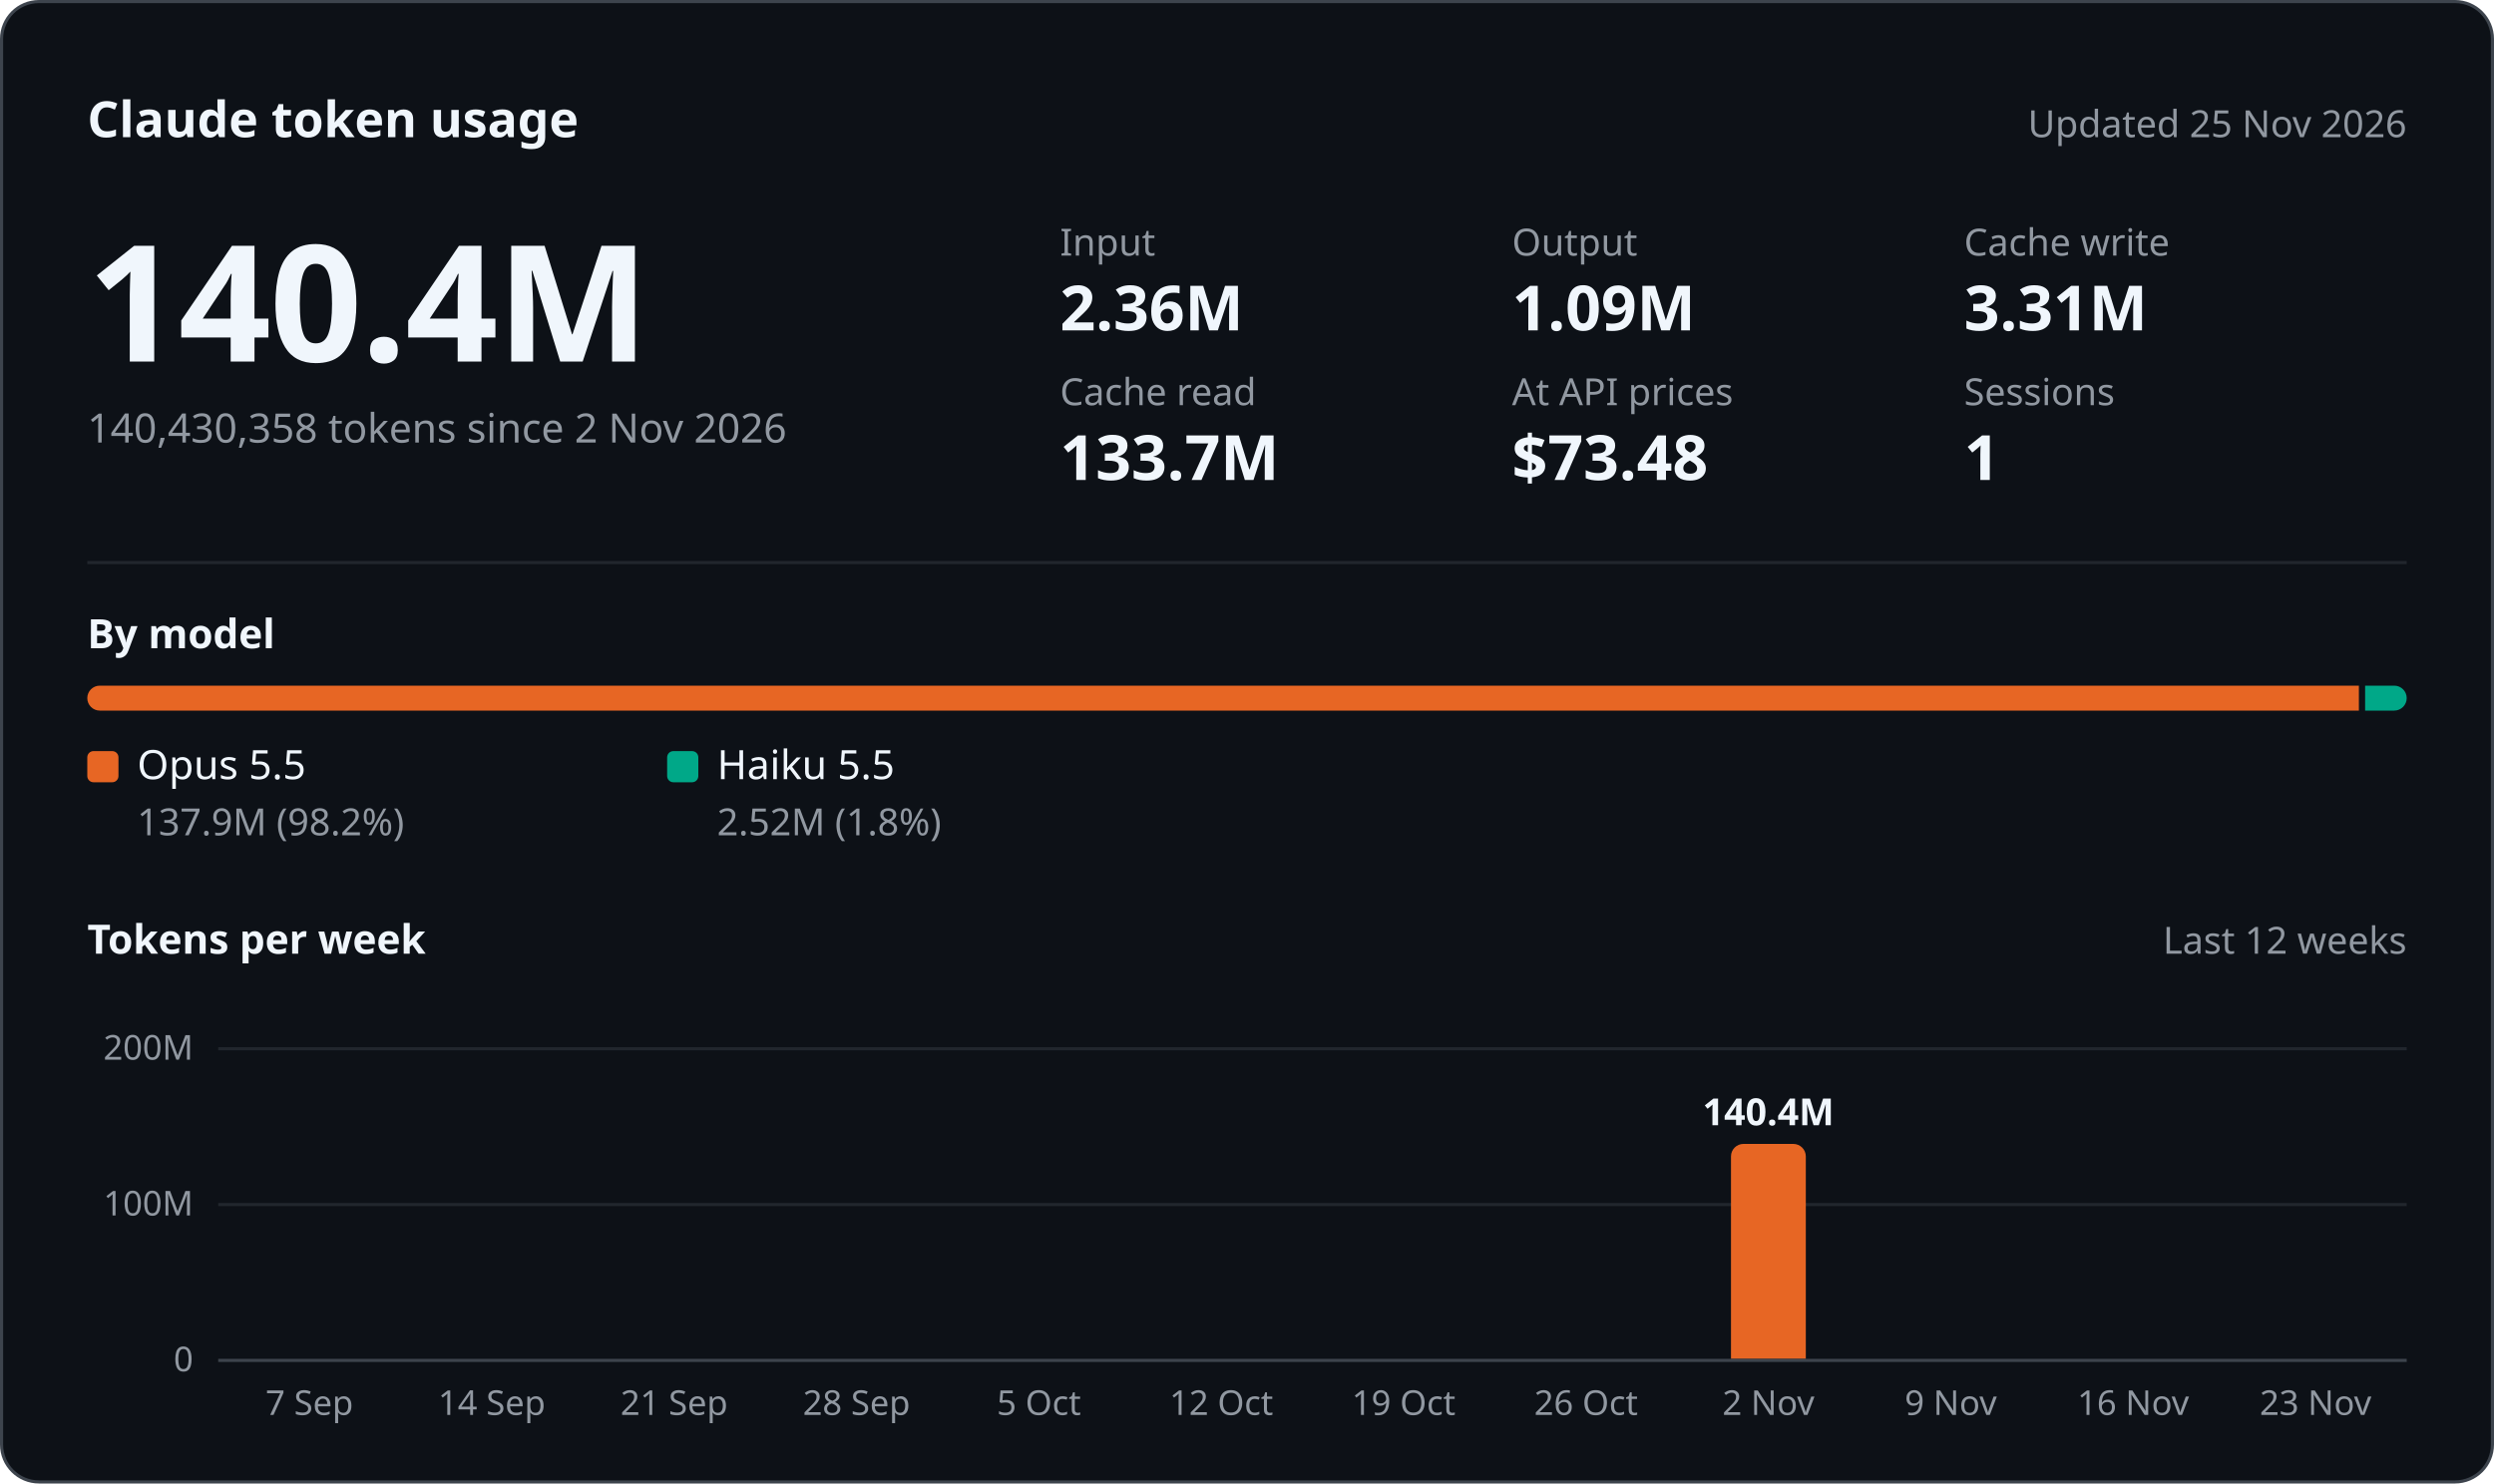
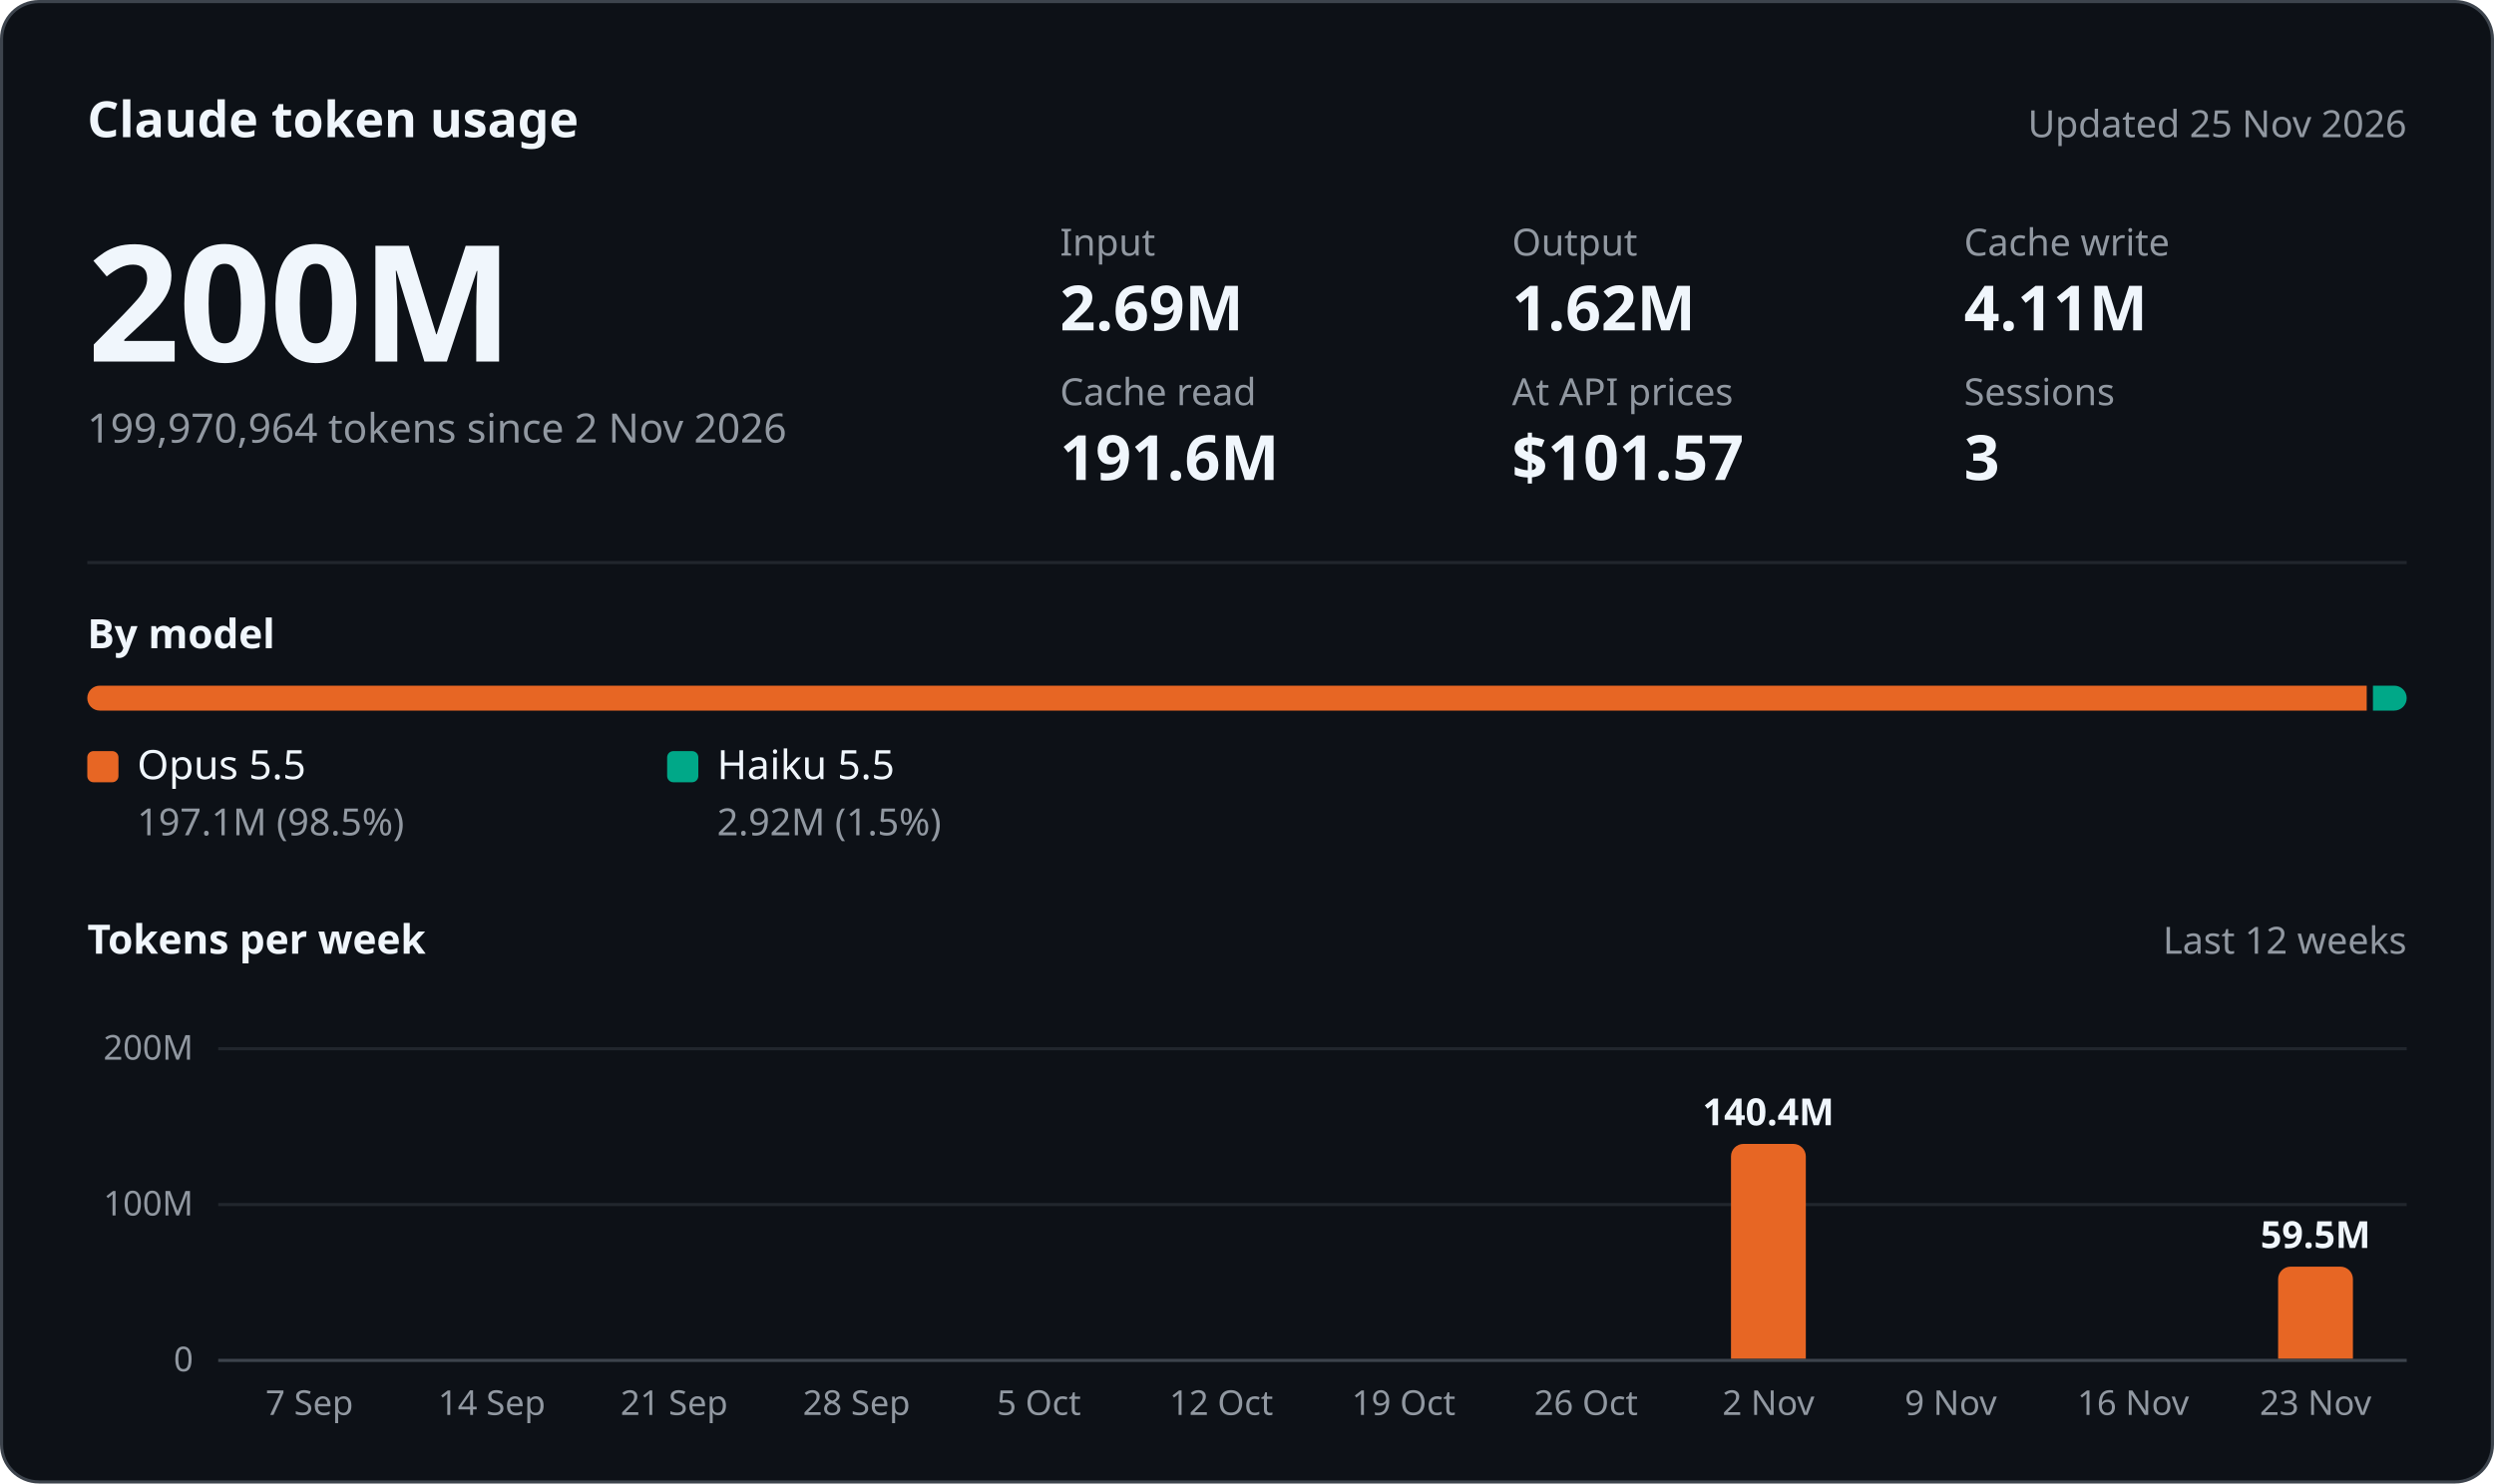
<svg xmlns="http://www.w3.org/2000/svg" width="800" height="476" viewBox="0 0 800 476" role="img" aria-labelledby="title desc">
  <style>
text{font-family:-apple-system,BlinkMacSystemFont,"Segoe UI","Noto Sans",Helvetica,Arial,sans-serif}
.t{fill:#f0f6fc}.m{fill:#9198a1}.n{font-variant-numeric:tabular-nums}
</style>
  <rect x="0.5" y="0.5" width="799" height="475" rx="12" fill="#0d1117" stroke="#3d444d" />
  <text x="28" y="44" class="t" font-size="16" font-weight="600">Claude token usage</text>
  <text x="772" y="44" class="m" font-size="12" text-anchor="end">Updated 25 Nov 2026</text>
-   <text x="28" y="116" class="t" font-size="52" font-weight="600" letter-spacing="-0.5">140.4M</text>
-   <text x="28" y="142" class="m" font-size="13">140,430,358 tokens since 2 Nov 2026</text>
+   <text x="28" y="116" class="t" font-size="52" font-weight="600" letter-spacing="-0.5">200M</text>
+   <text x="28" y="142" class="m" font-size="13">199,970,964 tokens since 2 Nov 2026</text>
  <text x="340" y="82" class="m" font-size="12">Input</text>
-   <text x="340" y="106" class="t" font-size="20" font-weight="600">2.36M</text>
+   <text x="340" y="106" class="t" font-size="20" font-weight="600">2.69M</text>
  <text x="485" y="82" class="m" font-size="12">Output</text>
-   <text x="485" y="106" class="t" font-size="20" font-weight="600">1.09M</text>
+   <text x="485" y="106" class="t" font-size="20" font-weight="600">1.62M</text>
  <text x="630" y="82" class="m" font-size="12">Cache write</text>
-   <text x="630" y="106" class="t" font-size="20" font-weight="600">3.31M</text>
+   <text x="630" y="106" class="t" font-size="20" font-weight="600">4.11M</text>
  <text x="340" y="130" class="m" font-size="12">Cache read</text>
-   <text x="340" y="154" class="t" font-size="20" font-weight="600">133.7M</text>
+   <text x="340" y="154" class="t" font-size="20" font-weight="600">191.6M</text>
  <text x="485" y="130" class="m" font-size="12">At API prices</text>
-   <text x="485" y="154" class="t" font-size="20" font-weight="600">$73.48</text>
+   <text x="485" y="154" class="t" font-size="20" font-weight="600">$101.57</text>
  <text x="630" y="130" class="m" font-size="12">Sessions</text>
-   <text x="630" y="154" class="t" font-size="20" font-weight="600">1</text>
+   <text x="630" y="154" class="t" font-size="20" font-weight="600">3</text>
  <path d="M28 180.5H772" stroke="#21262d" />
  <text x="28" y="208" class="t" font-size="13" font-weight="600">By model</text>
  <clipPath id="bar">
    <rect x="28" y="220" width="744" height="8" rx="4" />
  </clipPath>
  <g clip-path="url(#bar)">
-     <rect x="28" y="220" width="728.66" height="8" fill="#e76624" />
-     <rect x="758.66" y="220" width="13.34" height="8" fill="#00a888" />
+     <rect x="28" y="220" width="731.17" height="8" fill="#e76624" />
+     <rect x="761.17" y="220" width="10.83" height="8" fill="#00a888" />
  </g>
  <rect x="28" y="241" width="10" height="10" rx="2" fill="#e76624" />
  <text x="44" y="250" class="t" font-size="13">Opus 5.5</text>
-   <text x="44" y="268" class="m" font-size="12">137.9M (98.2%)</text>
+   <text x="44" y="268" class="m" font-size="12">197.1M (98.5%)</text>
  <rect x="214" y="241" width="10" height="10" rx="2" fill="#00a888" />
  <text x="230" y="250" class="t" font-size="13">Haiku 5.5</text>
-   <text x="230" y="268" class="m" font-size="12">2.52M (1.8%)</text>
+   <text x="230" y="268" class="m" font-size="12">2.92M (1.5%)</text>
  <text x="28" y="306" class="t" font-size="13" font-weight="600">Tokens per week</text>
  <text x="772" y="306" class="m" font-size="12" text-anchor="end">Last 12 weeks</text>
  <path d="M70 386.5H772" stroke="#21262d" />
  <path d="M70 336.5H772" stroke="#21262d" />
  <text x="62" y="440" class="m n" font-size="11" text-anchor="end">0</text>
  <text x="62" y="390" class="m n" font-size="11" text-anchor="end">100M</text>
  <text x="62" y="340" class="m n" font-size="11" text-anchor="end">200M</text>
  <text x="99.25" y="454" class="m" font-size="11" text-anchor="middle">7 Sep</text>
  <text x="157.75" y="454" class="m" font-size="11" text-anchor="middle">14 Sep</text>
  <text x="216.25" y="454" class="m" font-size="11" text-anchor="middle">21 Sep</text>
  <text x="274.75" y="454" class="m" font-size="11" text-anchor="middle">28 Sep</text>
  <text x="333.25" y="454" class="m" font-size="11" text-anchor="middle">5 Oct</text>
  <text x="391.75" y="454" class="m" font-size="11" text-anchor="middle">12 Oct</text>
  <text x="450.25" y="454" class="m" font-size="11" text-anchor="middle">19 Oct</text>
  <text x="508.75" y="454" class="m" font-size="11" text-anchor="middle">26 Oct</text>
  <path d="M555.25 436 V371.04 A4 4 0 0 1 559.25 367.04 H575.25 A4 4 0 0 1 579.25 371.04 V436 Z" fill="#e76624" />
  <text x="567.25" y="361.05" class="t" font-size="12" font-weight="600" text-anchor="middle">140.4M</text>
  <text x="567.25" y="454" class="m" font-size="11" text-anchor="middle">2 Nov</text>
  <text x="625.75" y="454" class="m" font-size="11" text-anchor="middle">9 Nov</text>
  <text x="684.25" y="454" class="m" font-size="11" text-anchor="middle">16 Nov</text>
+   <path d="M730.75 436 V410.42 A4 4 0 0 1 734.75 406.42 H750.75 A4 4 0 0 1 754.75 410.42 V436 Z" fill="#e76624" />
+   <text x="742.75" y="400.43" class="t" font-size="12" font-weight="600" text-anchor="middle">59.5M</text>
  <text x="742.75" y="454" class="m" font-size="11" text-anchor="middle">23 Nov</text>
  <path d="M70 436.5H772" stroke="#3d444d" />
</svg>
